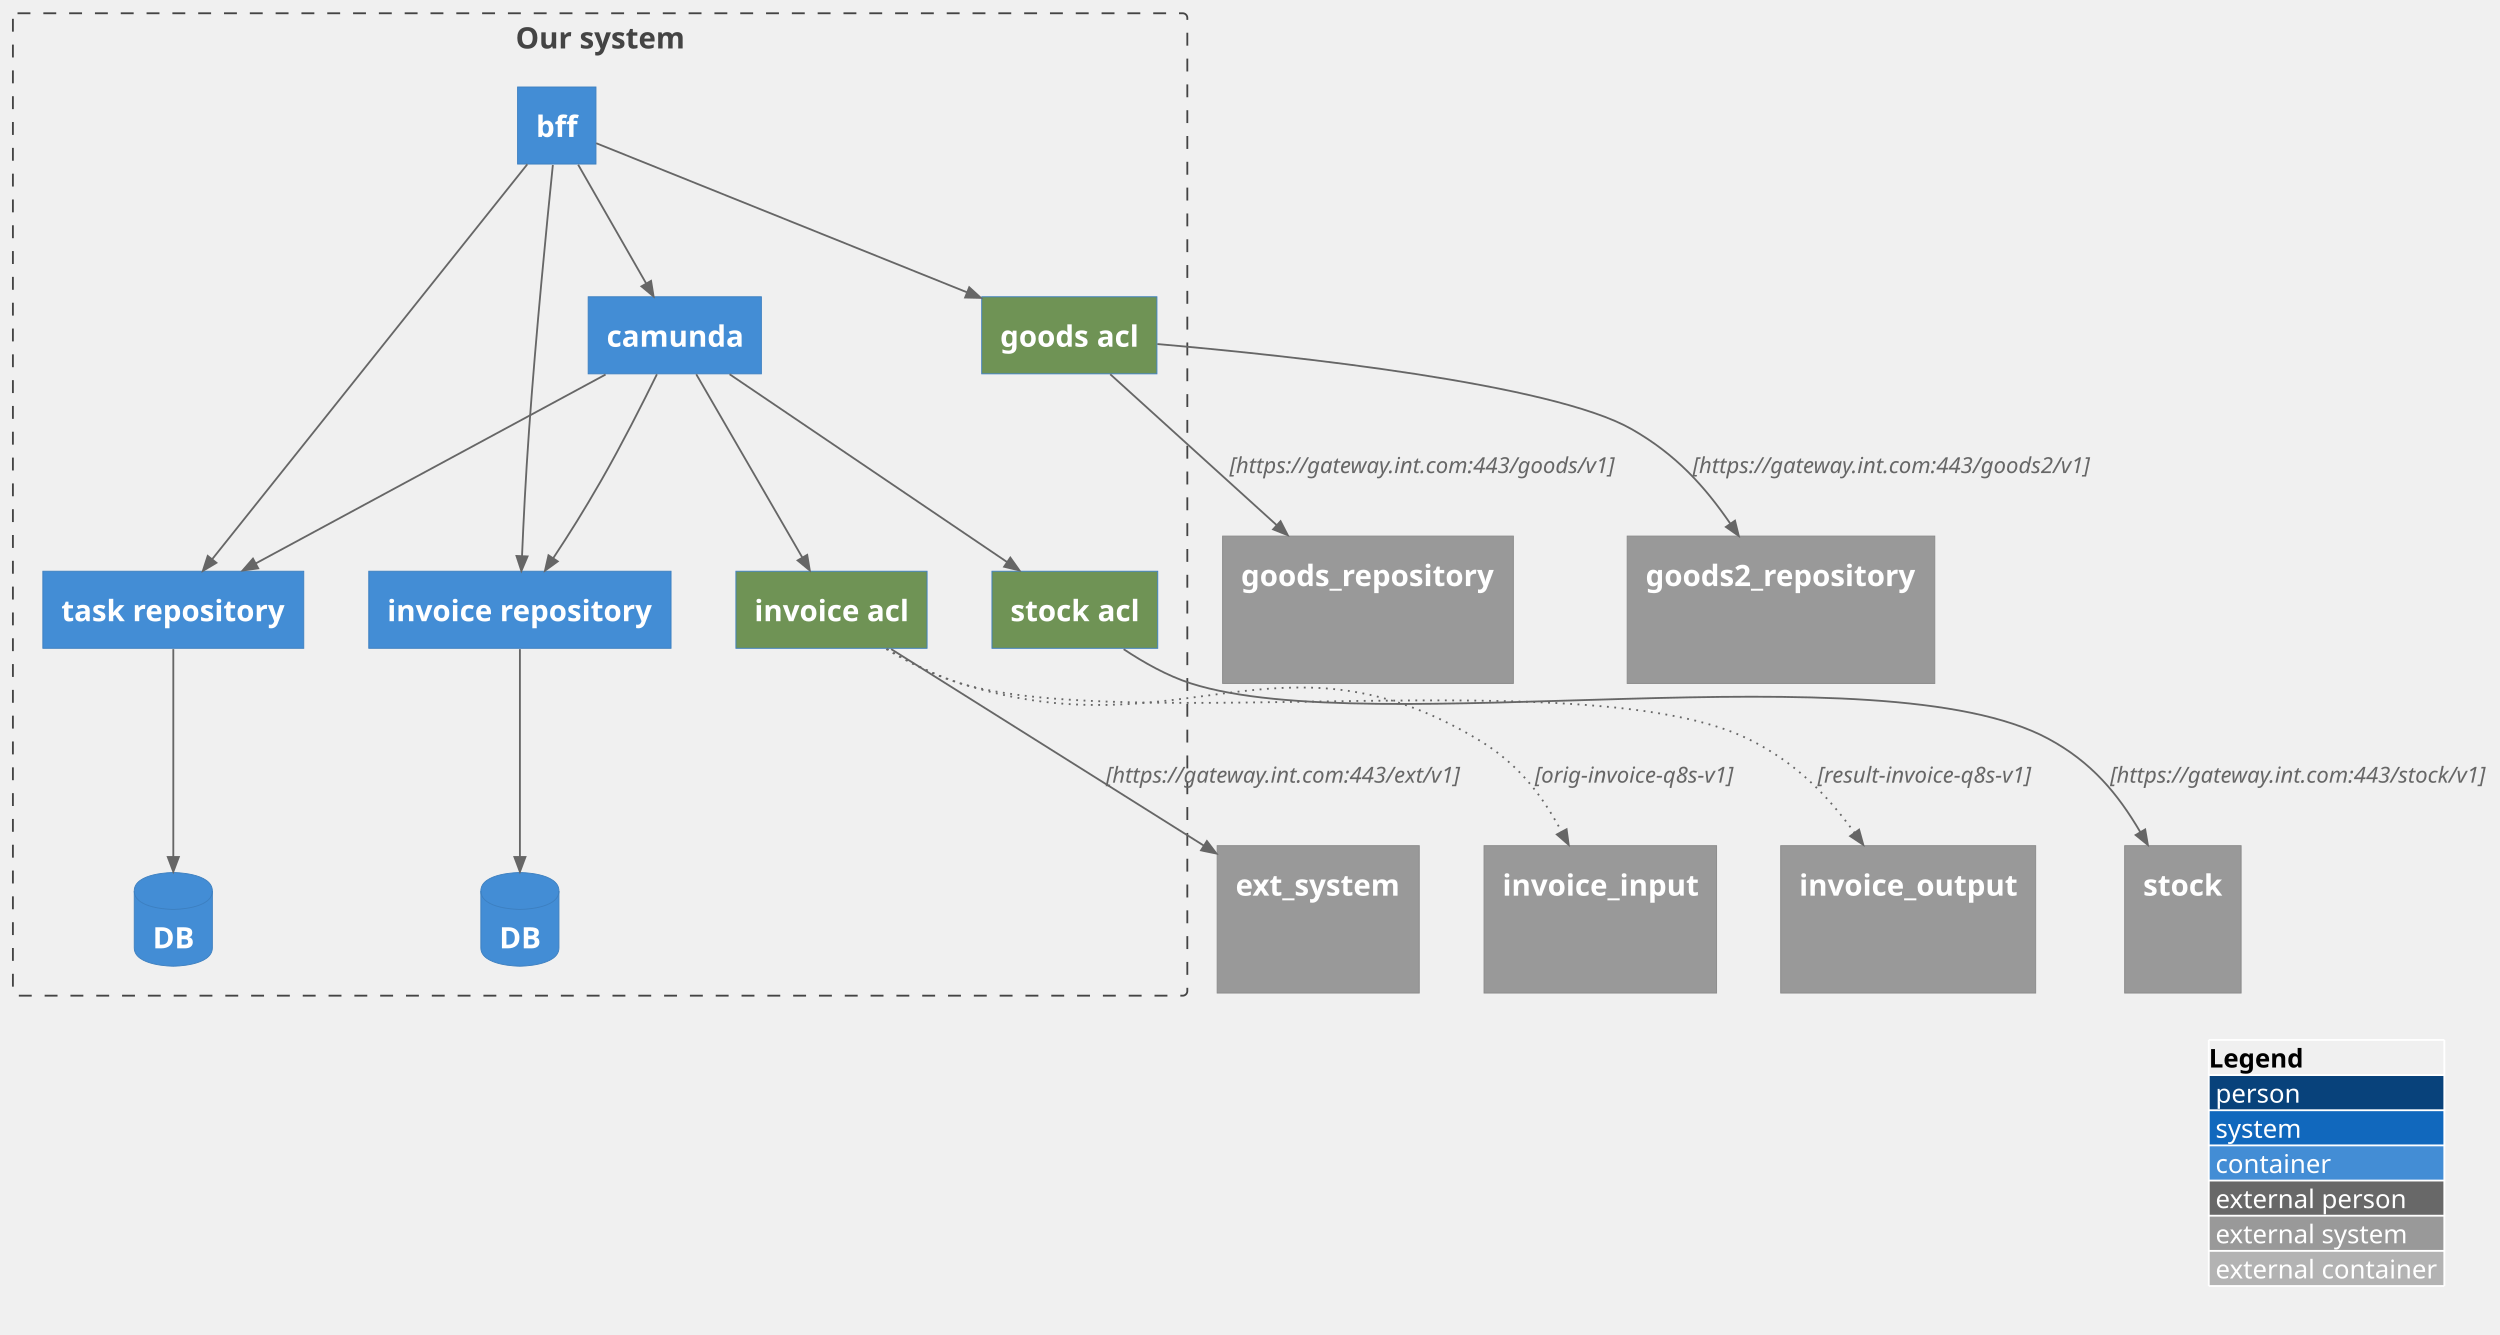
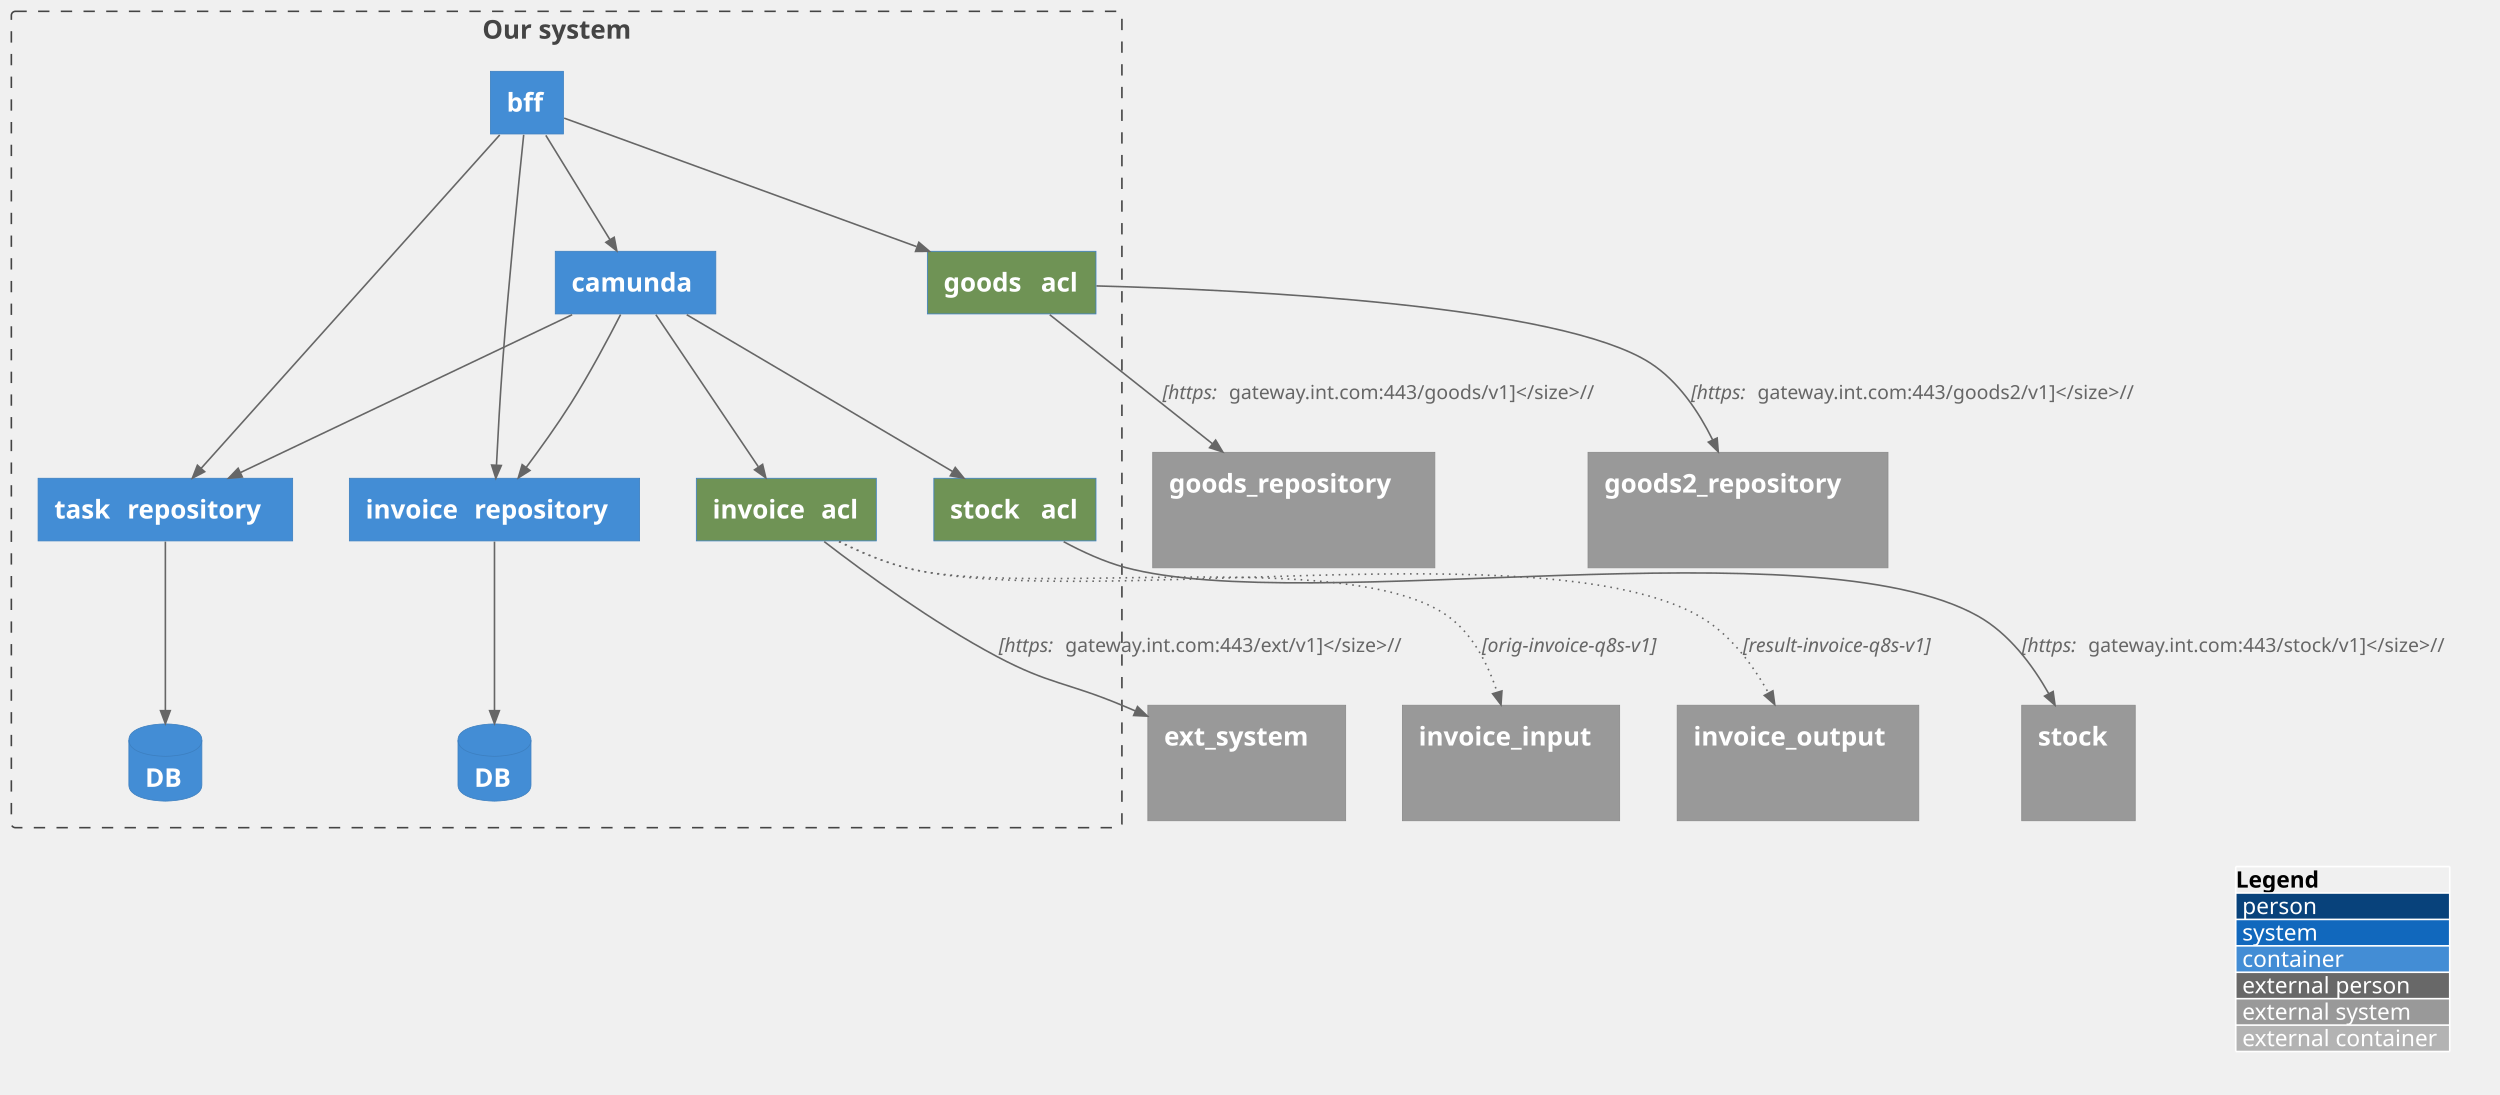
- <svg xmlns="http://www.w3.org/2000/svg" contentStyleType="text/css" data-diagram-type="DESCRIPTION" height="724px" preserveAspectRatio="none" style="width:1356px;height:724px;background:#FFFFFF;" version="1.1" viewBox="0 0 1356 724" width="1356px" zoomAndPan="magnify">
+ <svg xmlns="http://www.w3.org/2000/svg" contentStyleType="text/css" height="675px" preserveAspectRatio="none" style="width:1542px;height:675px;background:#FFFFFF;" version="1.1" viewBox="0 0 1542 675" width="1542px" zoomAndPan="magnify">
  <defs />
  <g>
-     <g class="cluster" data-entity="project" data-source-line="1660" data-uid="ent0002" id="cluster_project">
-       <rect fill="none" height="532.87" rx="2.5" ry="2.5" style="stroke:#444444;stroke-width:1;stroke-dasharray:7,7;" width="637" x="7" y="7.188" />
-       <text fill="#444444" font-family="sans-serif" font-size="16" font-weight="bold" lengthAdjust="spacing" textLength="91.664" x="279.668" y="26.292">Our system</text>
-     </g>
-     <g class="entity" data-entity="bff" data-source-line="76" data-uid="ent0003" id="entity_bff">
-       <rect fill="#438DD5" height="41.792" style="stroke:#3C7FC0;stroke-width:0.5;" width="42.496" x="280.75" y="47.188" />
-       <text fill="#FFFFFF" font-family="sans-serif" font-size="16" font-weight="bold" lengthAdjust="spacing" textLength="22.496" x="290.75" y="74.292">bff</text>
-     </g>
-     <g class="entity" data-entity="camunda" data-source-line="76" data-uid="ent0004" id="entity_camunda">
-       <rect fill="#438DD5" height="41.792" style="stroke:#3C7FC0;stroke-width:0.5;" width="93.936" x="319.03" y="160.978" />
-       <text fill="#FFFFFF" font-family="sans-serif" font-size="16" font-weight="bold" lengthAdjust="spacing" textLength="73.936" x="329.03" y="188.082">camunda</text>
-     </g>
-     <g class="entity" data-entity="goods_acl" data-source-line="76" data-uid="ent0005" id="entity_goods_acl">
-       <rect fill="#6F9355" height="41.792" style="stroke:#3C7FC0;stroke-width:0.5;" width="95.024" x="532.49" y="160.978" />
-       <text fill="#FFFFFF" font-family="sans-serif" font-size="16" font-weight="bold" lengthAdjust="spacing" textLength="48.256" x="542.49" y="188.082">goods</text>
-       <text fill="#FFFFFF" font-family="sans-serif" font-size="16" font-weight="bold" lengthAdjust="spacing" textLength="4.16" x="590.746" y="188.082"> </text>
-       <text fill="#FFFFFF" font-family="sans-serif" font-size="16" font-weight="bold" lengthAdjust="spacing" textLength="22.608" x="594.906" y="188.082">acl</text>
-     </g>
-     <g class="entity" data-entity="invoice_acl" data-source-line="76" data-uid="ent0006" id="entity_invoice_acl">
-       <rect fill="#6F9355" height="41.792" style="stroke:#3C7FC0;stroke-width:0.5;" width="103.68" x="399.16" y="309.838" />
-       <text fill="#FFFFFF" font-family="sans-serif" font-size="16" font-weight="bold" lengthAdjust="spacing" textLength="56.912" x="409.16" y="336.942">invoice</text>
-       <text fill="#FFFFFF" font-family="sans-serif" font-size="16" font-weight="bold" lengthAdjust="spacing" textLength="4.16" x="466.072" y="336.942"> </text>
-       <text fill="#FFFFFF" font-family="sans-serif" font-size="16" font-weight="bold" lengthAdjust="spacing" textLength="22.608" x="470.232" y="336.942">acl</text>
-     </g>
-     <g class="entity" data-entity="invoice_repository" data-source-line="76" data-uid="ent0007" id="entity_invoice_repository">
-       <rect fill="#438DD5" height="41.792" style="stroke:#3C7FC0;stroke-width:0.5;" width="163.936" x="200.03" y="309.838" />
-       <text fill="#FFFFFF" font-family="sans-serif" font-size="16" font-weight="bold" lengthAdjust="spacing" textLength="56.912" x="210.03" y="336.942">invoice</text>
-       <text fill="#FFFFFF" font-family="sans-serif" font-size="16" font-weight="bold" lengthAdjust="spacing" textLength="4.16" x="266.942" y="336.942"> </text>
-       <text fill="#FFFFFF" font-family="sans-serif" font-size="16" font-weight="bold" lengthAdjust="spacing" textLength="82.864" x="271.102" y="336.942">repository</text>
-     </g>
-     <g class="entity" data-entity="invoice_repository_db" data-source-line="80" data-uid="ent0008" id="entity_invoice_repository_db">
-       <path d="M260.82,483.268 C260.82,473.268 281.996,473.268 281.996,473.268 C281.996,473.268 303.172,473.268 303.172,483.268 L303.172,514.06 C303.172,524.06 281.996,524.06 281.996,524.06 C281.996,524.06 260.82,524.06 260.82,514.06 L260.82,483.268" fill="#438DD5" style="stroke:#3C7FC0;stroke-width:0.5;" />
-       <path d="M260.82,483.268 C260.82,493.268 281.996,493.268 281.996,493.268 C281.996,493.268 303.172,493.268 303.172,483.268" fill="none" style="stroke:#3C7FC0;stroke-width:0.5;" />
-       <text fill="#FFFFFF" font-family="sans-serif" font-size="16" font-weight="bold" lengthAdjust="spacing" textLength="22.352" x="270.82" y="514.372">DB</text>
-     </g>
-     <g class="entity" data-entity="stock_acl" data-source-line="76" data-uid="ent0010" id="entity_stock_acl">
-       <rect fill="#6F9355" height="41.792" style="stroke:#3C7FC0;stroke-width:0.5;" width="89.92" x="538.04" y="309.838" />
-       <text fill="#FFFFFF" font-family="sans-serif" font-size="16" font-weight="bold" lengthAdjust="spacing" textLength="43.152" x="548.04" y="336.942">stock</text>
-       <text fill="#FFFFFF" font-family="sans-serif" font-size="16" font-weight="bold" lengthAdjust="spacing" textLength="4.16" x="591.192" y="336.942"> </text>
-       <text fill="#FFFFFF" font-family="sans-serif" font-size="16" font-weight="bold" lengthAdjust="spacing" textLength="22.608" x="595.352" y="336.942">acl</text>
-     </g>
-     <g class="entity" data-entity="task_repository" data-source-line="76" data-uid="ent0011" id="entity_task_repository">
-       <rect fill="#438DD5" height="41.792" style="stroke:#3C7FC0;stroke-width:0.5;" width="141.504" x="23.25" y="309.838" />
-       <text fill="#FFFFFF" font-family="sans-serif" font-size="16" font-weight="bold" lengthAdjust="spacing" textLength="34.48" x="33.25" y="336.942">task</text>
-       <text fill="#FFFFFF" font-family="sans-serif" font-size="16" font-weight="bold" lengthAdjust="spacing" textLength="4.16" x="67.73" y="336.942"> </text>
-       <text fill="#FFFFFF" font-family="sans-serif" font-size="16" font-weight="bold" lengthAdjust="spacing" textLength="82.864" x="71.89" y="336.942">repository</text>
-     </g>
-     <g class="entity" data-entity="task_repository_db" data-source-line="80" data-uid="ent0012" id="entity_task_repository_db">
-       <path d="M72.82,483.268 C72.82,473.268 93.996,473.268 93.996,473.268 C93.996,473.268 115.172,473.268 115.172,483.268 L115.172,514.06 C115.172,524.06 93.996,524.06 93.996,524.06 C93.996,524.06 72.82,524.06 72.82,514.06 L72.82,483.268" fill="#438DD5" style="stroke:#3C7FC0;stroke-width:0.5;" />
-       <path d="M72.82,483.268 C72.82,493.268 93.996,493.268 93.996,493.268 C93.996,493.268 115.172,493.268 115.172,483.268" fill="none" style="stroke:#3C7FC0;stroke-width:0.5;" />
-       <text fill="#FFFFFF" font-family="sans-serif" font-size="16" font-weight="bold" lengthAdjust="spacing" textLength="22.352" x="82.82" y="514.372">DB</text>
-     </g>
-     <g class="entity" data-entity="goods_repository" data-source-line="413" data-uid="ent0022" id="entity_goods_repository">
-       <rect fill="#999999" height="79.928" style="stroke:#8A8A8A;stroke-width:0.5;" width="157.696" x="663.15" y="290.768" />
-       <text fill="#FFFFFF" font-family="sans-serif" font-size="16" font-weight="bold" lengthAdjust="spacing" textLength="137.696" x="673.15" y="317.872">goods_repository</text>
-       <text fill="#FFFFFF" font-family="sans-serif" font-size="14" lengthAdjust="spacing" textLength="3.64" x="740.178" y="337.526"> </text>
-       <text fill="#FFFFFF" font-family="sans-serif" font-size="14" lengthAdjust="spacing" textLength="3.64" x="740.178" y="356.594"> </text>
-     </g>
-     <g class="entity" data-entity="goods2_repository" data-source-line="413" data-uid="ent0024" id="entity_goods2_repository">
-       <rect fill="#999999" height="79.928" style="stroke:#8A8A8A;stroke-width:0.5;" width="166.848" x="882.58" y="290.768" />
-       <text fill="#FFFFFF" font-family="sans-serif" font-size="16" font-weight="bold" lengthAdjust="spacing" textLength="146.848" x="892.58" y="317.872">goods2_repository</text>
-       <text fill="#FFFFFF" font-family="sans-serif" font-size="14" lengthAdjust="spacing" textLength="3.64" x="964.184" y="337.526"> </text>
-       <text fill="#FFFFFF" font-family="sans-serif" font-size="14" lengthAdjust="spacing" textLength="3.64" x="964.184" y="356.594"> </text>
-     </g>
-     <g class="entity" data-entity="ext_system" data-source-line="413" data-uid="ent0026" id="entity_ext_system">
-       <rect fill="#999999" height="79.928" style="stroke:#8A8A8A;stroke-width:0.5;" width="109.616" x="660.19" y="458.698" />
-       <text fill="#FFFFFF" font-family="sans-serif" font-size="16" font-weight="bold" lengthAdjust="spacing" textLength="89.616" x="670.19" y="485.802">ext_system</text>
-       <text fill="#FFFFFF" font-family="sans-serif" font-size="14" lengthAdjust="spacing" textLength="3.64" x="713.178" y="505.456"> </text>
-       <text fill="#FFFFFF" font-family="sans-serif" font-size="14" lengthAdjust="spacing" textLength="3.64" x="713.178" y="524.524"> </text>
-     </g>
-     <g class="entity" data-entity="invoice_input" data-source-line="413" data-uid="ent0028" id="entity_invoice_input">
-       <rect fill="#999999" height="79.928" style="stroke:#8A8A8A;stroke-width:0.5;" width="126.128" x="804.94" y="458.698" />
-       <text fill="#FFFFFF" font-family="sans-serif" font-size="16" font-weight="bold" lengthAdjust="spacing" textLength="106.128" x="814.94" y="485.802">invoice_input</text>
-       <text fill="#FFFFFF" font-family="sans-serif" font-size="14" lengthAdjust="spacing" textLength="3.64" x="866.184" y="505.456"> </text>
-       <text fill="#FFFFFF" font-family="sans-serif" font-size="14" lengthAdjust="spacing" textLength="3.64" x="866.184" y="524.524"> </text>
-     </g>
-     <g class="entity" data-entity="invoice_output" data-source-line="413" data-uid="ent0030" id="entity_invoice_output">
-       <rect fill="#999999" height="79.928" style="stroke:#8A8A8A;stroke-width:0.5;" width="138.288" x="965.86" y="458.698" />
-       <text fill="#FFFFFF" font-family="sans-serif" font-size="16" font-weight="bold" lengthAdjust="spacing" textLength="118.288" x="975.86" y="485.802">invoice_output</text>
-       <text fill="#FFFFFF" font-family="sans-serif" font-size="14" lengthAdjust="spacing" textLength="3.64" x="1033.184" y="505.456"> </text>
-       <text fill="#FFFFFF" font-family="sans-serif" font-size="14" lengthAdjust="spacing" textLength="3.64" x="1033.184" y="524.524"> </text>
-     </g>
-     <g class="entity" data-entity="stock" data-source-line="413" data-uid="ent0032" id="entity_stock">
-       <rect fill="#999999" height="79.928" style="stroke:#8A8A8A;stroke-width:0.5;" width="63.152" x="1152.42" y="458.698" />
-       <text fill="#FFFFFF" font-family="sans-serif" font-size="16" font-weight="bold" lengthAdjust="spacing" textLength="43.152" x="1162.42" y="485.802">stock</text>
-       <text fill="#FFFFFF" font-family="sans-serif" font-size="14" lengthAdjust="spacing" textLength="3.64" x="1182.176" y="505.456"> </text>
-       <text fill="#FFFFFF" font-family="sans-serif" font-size="14" lengthAdjust="spacing" textLength="3.64" x="1182.176" y="524.524"> </text>
-     </g>
-     <g class="link" data-entity-1="invoice_repository" data-entity-2="invoice_repository_db" data-source-line="1773" data-uid="lnk9" id="link_invoice_repository_invoice_repository_db">
-       <path d="M282,352.078 C282,382.538 282,431.928 282,464.818" fill="none" id="invoice_repository-to-invoice_repository_db" style="stroke:#666666;stroke-width:1;" />
-       <polygon fill="#666666" points="282,472.818,285,464.818,279,464.818,282,472.818" style="stroke:#666666;stroke-width:1;" />
-       <text fill="#666666" font-family="sans-serif" font-size="0" lengthAdjust="spacing" textLength="0" x="283" y="409.698">.</text>
-     </g>
-     <g class="link" data-entity-1="task_repository" data-entity-2="task_repository_db" data-source-line="1773" data-uid="lnk13" id="link_task_repository_task_repository_db">
-       <path d="M94,352.078 C94,382.538 94,431.928 94,464.818" fill="none" id="task_repository-to-task_repository_db" style="stroke:#666666;stroke-width:1;" />
-       <polygon fill="#666666" points="94,472.818,97,464.818,91,464.818,94,472.818" style="stroke:#666666;stroke-width:1;" />
-       <text fill="#666666" font-family="sans-serif" font-size="0" lengthAdjust="spacing" textLength="0" x="95" y="409.698">.</text>
-     </g>
-     <g class="link" data-entity-1="bff" data-entity-2="invoice_repository" data-source-line="1773" data-uid="lnk14" id="link_bff_invoice_repository">
-       <path d="M299.87,89.478 C296.69,120.418 290.7,181.108 287,232.768 C285.1,259.338 283.982,282.055 283.142,301.675" fill="none" id="bff-to-invoice_repository" style="stroke:#666666;stroke-width:1;" />
-       <polygon fill="#666666" points="282.8,309.668,286.139,301.804,280.145,301.547,282.8,309.668" style="stroke:#666666;stroke-width:1;" />
-       <text fill="#666666" font-family="sans-serif" font-size="0" lengthAdjust="spacing" textLength="0" x="293.76" y="176.878">.</text>
-     </g>
-     <g class="link" data-entity-1="bff" data-entity-2="task_repository" data-source-line="1773" data-uid="lnk15" id="link_bff_task_repository">
-       <path d="M286.02,89.098 C247.31,137.618 153.79,254.805 115.02,303.395" fill="none" id="bff-to-task_repository" style="stroke:#666666;stroke-width:1;" />
-       <polygon fill="#666666" points="110.03,309.648,117.365,305.266,112.674,301.524,110.03,309.648" style="stroke:#666666;stroke-width:1;" />
-       <text fill="#666666" font-family="sans-serif" font-size="0" lengthAdjust="spacing" textLength="0" x="226.44" y="176.878">.</text>
-     </g>
-     <g class="link" data-entity-1="bff" data-entity-2="camunda" data-source-line="1773" data-uid="lnk16" id="link_bff_camunda">
-       <path d="M313.59,89.328 C325.19,109.588 338.955,133.625 350.525,153.835" fill="none" id="bff-to-camunda" style="stroke:#666666;stroke-width:1;" />
-       <polygon fill="#666666" points="354.5,160.778,353.129,152.345,347.922,155.326,354.5,160.778" style="stroke:#666666;stroke-width:1;" />
-       <text fill="#666666" font-family="sans-serif" font-size="0" lengthAdjust="spacing" textLength="0" x="336.92" y="119.978">.</text>
-     </g>
-     <g class="link" data-entity-1="bff" data-entity-2="goods_acl" data-source-line="1773" data-uid="lnk17" id="link_bff_goods_acl">
-       <path d="M323.35,77.668 C367.73,95.508 463.428,133.993 524.598,158.593" fill="none" id="bff-to-goods_acl" style="stroke:#666666;stroke-width:1;" />
-       <polygon fill="#666666" points="532.02,161.578,525.717,155.81,523.478,161.376,532.02,161.578" style="stroke:#666666;stroke-width:1;" />
-       <text fill="#666666" font-family="sans-serif" font-size="0" lengthAdjust="spacing" textLength="0" x="450.34" y="119.978">.</text>
-     </g>
-     <g class="link" data-entity-1="camunda" data-entity-2="invoice_repository" data-source-line="1773" data-uid="lnk18" id="link_camunda_invoice_repository">
-       <path d="M356.31,202.998 C348.51,218.888 337.05,241.518 326,260.768 C316.38,277.518 308.979,289.263 300.009,302.843" fill="none" id="camunda-to-invoice_repository" style="stroke:#666666;stroke-width:1;" />
-       <polygon fill="#666666" points="295.6,309.518,302.512,304.496,297.506,301.189,295.6,309.518" style="stroke:#666666;stroke-width:1;" />
-       <text fill="#666666" font-family="sans-serif" font-size="0" lengthAdjust="spacing" textLength="0" x="341.98" y="241.768">.</text>
-     </g>
-     <g class="link" data-entity-1="camunda" data-entity-2="task_repository" data-source-line="1773" data-uid="lnk19" id="link_camunda_task_repository">
-       <path d="M328.47,203.138 C276.58,231.148 190.54,277.618 138.63,305.638" fill="none" id="camunda-to-task_repository" style="stroke:#666666;stroke-width:1;" />
-       <polygon fill="#666666" points="131.59,309.438,140.055,308.278,137.205,302.998,131.59,309.438" style="stroke:#666666;stroke-width:1;" />
-       <text fill="#666666" font-family="sans-serif" font-size="0" lengthAdjust="spacing" textLength="0" x="271.26" y="241.768">.</text>
-     </g>
-     <g class="link" data-entity-1="camunda" data-entity-2="stock_acl" data-source-line="1773" data-uid="lnk20" id="link_camunda_stock_acl">
-       <path d="M395.72,202.988 C437.04,230.948 504.815,276.824 546.315,304.914" fill="none" id="camunda-to-stock_acl" style="stroke:#666666;stroke-width:1;" />
-       <polygon fill="#666666" points="552.94,309.398,547.997,302.429,544.633,307.398,552.94,309.398" style="stroke:#666666;stroke-width:1;" />
-       <text fill="#666666" font-family="sans-serif" font-size="0" lengthAdjust="spacing" textLength="0" x="482.01" y="241.768">.</text>
-     </g>
-     <g class="link" data-entity-1="camunda" data-entity-2="invoice_acl" data-source-line="1773" data-uid="lnk21" id="link_camunda_invoice_acl">
-       <path d="M377.64,202.988 C393.83,230.948 418.962,274.384 435.222,302.474" fill="none" id="camunda-to-invoice_acl" style="stroke:#666666;stroke-width:1;" />
-       <polygon fill="#666666" points="439.23,309.398,437.819,300.971,432.626,303.977,439.23,309.398" style="stroke:#666666;stroke-width:1;" />
-       <text fill="#666666" font-family="sans-serif" font-size="0" lengthAdjust="spacing" textLength="0" x="412.05" y="241.768">.</text>
-     </g>
-     <g class="link" data-entity-1="goods_acl" data-entity-2="goods_repository" data-source-line="1773" data-uid="lnk23" id="link_goods_acl_goods_repository">
-       <path d="M602.19,202.988 C626.88,225.378 661.484,256.733 692.554,284.913" fill="none" id="goods_acl-to-goods_repository" style="stroke:#666666;stroke-width:1;" />
-       <polygon fill="#666666" points="698.48,290.288,694.57,282.691,690.539,287.136,698.48,290.288" style="stroke:#666666;stroke-width:1;" />
-       <text fill="#666666" font-family="sans-serif" font-size="0" lengthAdjust="spacing" textLength="0" x="771.651" y="233.768">.</text>
-       <text fill="#666666" font-family="sans-serif" font-size="12" font-style="italic" lengthAdjust="spacing" textLength="209.581" x="666.86" y="256.596">[https://gateway.int.com:443/goods/v1]</text>
-     </g>
-     <g class="link" data-entity-1="goods_acl" data-entity-2="goods2_repository" data-source-line="1773" data-uid="lnk25" id="link_goods_acl_goods2_repository">
-       <path d="M627.72,186.608 C702.19,193.108 841.95,208.208 885,232.768 C909.01,246.468 924.468,263.575 938.588,284.115" fill="none" id="goods_acl-to-goods2_repository" style="stroke:#666666;stroke-width:1;" />
-       <polygon fill="#666666" points="943.12,290.708,941.06,282.416,936.116,285.815,943.12,290.708" style="stroke:#666666;stroke-width:1;" />
-       <text fill="#666666" font-family="sans-serif" font-size="0" lengthAdjust="spacing" textLength="0" x="1026.137" y="233.768">.</text>
-       <text fill="#666666" font-family="sans-serif" font-size="12" font-style="italic" lengthAdjust="spacing" textLength="216.194" x="918.04" y="256.596">[https://gateway.int.com:443/goods2/v1]</text>
-     </g>
-     <g class="link" data-entity-1="invoice_acl" data-entity-2="ext_system" data-source-line="1773" data-uid="lnk27" id="link_invoice_acl_ext_system">
-       <path d="M483.37,352.078 C527.29,379.688 599.627,425.151 653.027,458.711" fill="none" id="invoice_acl-to-ext_system" style="stroke:#666666;stroke-width:1;" />
-       <polygon fill="#666666" points="659.8,462.968,654.623,456.171,651.43,461.251,659.8,462.968" style="stroke:#666666;stroke-width:1;" />
-       <text fill="#666666" font-family="sans-serif" font-size="0" lengthAdjust="spacing" textLength="0" x="696.189" y="401.698">.</text>
-       <text fill="#666666" font-family="sans-serif" font-size="12" font-style="italic" lengthAdjust="spacing" textLength="192.757" x="599.81" y="424.526">[https://gateway.int.com:443/ext/v1]</text>
-     </g>
-     <g class="link" data-entity-1="invoice_acl" data-entity-2="invoice_input" data-source-line="1773" data-uid="lnk29" id="link_invoice_acl_invoice_input">
-       <path d="M481.15,352.008 C493.07,359.068 507.21,366.318 521,370.698 C640.29,408.558 693.42,336.728 801,400.698 C823.16,413.878 835.95,430.523 847.07,451.193" fill="none" id="invoice_acl-to-invoice_input" style="stroke:#666666;stroke-width:1;stroke-dasharray:1,3;" />
-       <polygon fill="#666666" points="850.86,458.238,849.712,449.772,844.428,452.614,850.86,458.238" style="stroke:#666666;stroke-width:1;" />
-       <text fill="#666666" font-family="sans-serif" font-size="0" lengthAdjust="spacing" textLength="0" x="886.304" y="401.698">.</text>
-       <text fill="#666666" font-family="sans-serif" font-size="12" font-style="italic" lengthAdjust="spacing" textLength="107.689" x="832.46" y="424.526">[orig-invoice-q8s-v1]</text>
-     </g>
-     <g class="link" data-entity-1="invoice_acl" data-entity-2="invoice_output" data-source-line="1773" data-uid="lnk31" id="link_invoice_acl_invoice_output">
-       <path d="M480.72,352.068 C492.71,359.228 507,366.538 521,370.698 C612.18,397.808 862.55,358.908 948,400.698 C973.8,413.318 990.716,430.807 1005.946,451.757" fill="none" id="invoice_acl-to-invoice_output" style="stroke:#666666;stroke-width:1;stroke-dasharray:1,3;" />
-       <polygon fill="#666666" points="1010.65,458.228,1008.372,449.993,1003.519,453.521,1010.65,458.228" style="stroke:#666666;stroke-width:1;" />
-       <text fill="#666666" font-family="sans-serif" font-size="0" lengthAdjust="spacing" textLength="0" x="1043.844" y="401.698">.</text>
-       <text fill="#666666" font-family="sans-serif" font-size="12" font-style="italic" lengthAdjust="spacing" textLength="116.089" x="985.8" y="424.526">[result-invoice-q8s-v1]</text>
-     </g>
-     <g class="link" data-entity-1="stock_acl" data-entity-2="stock" data-source-line="1773" data-uid="lnk33" id="link_stock_acl_stock">
-       <path d="M609.47,352.118 C620.23,359.298 633.14,366.588 646,370.698 C744.64,402.208 1019.88,351.518 1111,400.698 C1134.55,413.408 1148.644,430.472 1160.954,451.402" fill="none" id="stock_acl-to-stock" style="stroke:#666666;stroke-width:1;" />
-       <polygon fill="#666666" points="1165.01,458.298,1163.54,449.881,1158.368,452.923,1165.01,458.298" style="stroke:#666666;stroke-width:1;" />
-       <text fill="#666666" font-family="sans-serif" font-size="0" lengthAdjust="spacing" textLength="0" x="1246.655" y="401.698">.</text>
-       <text fill="#666666" font-family="sans-serif" font-size="12" font-style="italic" lengthAdjust="spacing" textLength="204.289" x="1144.51" y="424.526">[https://gateway.int.com:443/stock/v1]</text>
-     </g>
-     <g class="legend" data-source-line="61">
-       <text fill="#000000" font-family="sans-serif" font-size="14" font-weight="bold" lengthAdjust="spacing" textLength="51.338" x="1198.036" y="579.024">Legend</text>
-       <text fill="#FFFFFF" font-family="sans-serif" font-size="14" lengthAdjust="spacing" textLength="3.64" x="1249.374" y="579.024"> </text>
-       <rect fill="#08427B" height="19.068" style="stroke:none;stroke-width:1;" width="127.763" x="1198.036" y="583.126" />
-       <text fill="#FFFFFF" font-family="sans-serif" font-size="14" lengthAdjust="spacing" textLength="46.116" x="1201.676" y="598.092">person</text>
-       <rect fill="#1168BD" height="19.068" style="stroke:none;stroke-width:1;" width="127.763" x="1198.036" y="602.194" />
-       <text fill="#FFFFFF" font-family="sans-serif" font-size="14" lengthAdjust="spacing" textLength="46.592" x="1201.676" y="617.16">system</text>
-       <rect fill="#438DD5" height="19.068" style="stroke:none;stroke-width:1;" width="127.763" x="1198.036" y="621.262" />
-       <text fill="#FFFFFF" font-family="sans-serif" font-size="14" lengthAdjust="spacing" textLength="62.692" x="1201.676" y="636.228">container</text>
-       <rect fill="#686868" height="19.068" style="stroke:none;stroke-width:1;" width="127.763" x="1198.036" y="640.33" />
-       <text fill="#FFFFFF" font-family="sans-serif" font-size="14" lengthAdjust="spacing" textLength="103.908" x="1201.676" y="655.296">external person</text>
-       <rect fill="#999999" height="19.068" style="stroke:none;stroke-width:1;" width="127.763" x="1198.036" y="659.398" />
-       <text fill="#FFFFFF" font-family="sans-serif" font-size="14" lengthAdjust="spacing" textLength="104.384" x="1201.676" y="674.364">external system</text>
-       <rect fill="#B3B3B3" height="19.068" style="stroke:none;stroke-width:1;" width="127.763" x="1198.036" y="678.466" />
-       <text fill="#FFFFFF" font-family="sans-serif" font-size="14" lengthAdjust="spacing" textLength="120.484" x="1201.676" y="693.431">external container</text>
-       <line style="stroke:#FFFFFF;stroke-width:1;" x1="1198.036" x2="1325.799" y1="564.058" y2="564.058" />
-       <line style="stroke:#FFFFFF;stroke-width:1;" x1="1198.036" x2="1325.799" y1="583.126" y2="583.126" />
-       <line style="stroke:#FFFFFF;stroke-width:1;" x1="1198.036" x2="1325.799" y1="602.194" y2="602.194" />
-       <line style="stroke:#FFFFFF;stroke-width:1;" x1="1198.036" x2="1325.799" y1="621.262" y2="621.262" />
-       <line style="stroke:#FFFFFF;stroke-width:1;" x1="1198.036" x2="1325.799" y1="640.33" y2="640.33" />
-       <line style="stroke:#FFFFFF;stroke-width:1;" x1="1198.036" x2="1325.799" y1="659.398" y2="659.398" />
-       <line style="stroke:#FFFFFF;stroke-width:1;" x1="1198.036" x2="1325.799" y1="678.466" y2="678.466" />
-       <line style="stroke:#FFFFFF;stroke-width:1;" x1="1198.036" x2="1325.799" y1="697.533" y2="697.533" />
-       <line style="stroke:#FFFFFF;stroke-width:1;" x1="1198.036" x2="1198.036" y1="564.058" y2="697.533" />
-       <line style="stroke:#FFFFFF;stroke-width:1;" x1="1325.799" x2="1325.799" y1="564.058" y2="697.533" />
-     </g>
+     <g id="cluster_project">
+       <rect fill="none" height="503.5" rx="2.5" ry="2.5" style="stroke:#444444;stroke-width:1.0;stroke-dasharray:7.0,7.0;" width="685" x="7" y="7" />
+       <text fill="#444444" font-family="sans-serif" font-size="16" font-weight="bold" lengthAdjust="spacing" textLength="104" x="297.5" y="23.852">Our system</text>
+     </g>
+     <g id="elem_bff">
+       <rect fill="#438DD5" height="38.625" style="stroke:#3C7FC0;stroke-width:0.5;" width="45" x="302.5" y="44" />
+       <text fill="#FFFFFF" font-family="sans-serif" font-size="16" font-weight="bold" lengthAdjust="spacing" textLength="25" x="312.5" y="68.852">bff</text>
+     </g>
+     <g id="elem_camunda">
+       <rect fill="#438DD5" height="38.625" style="stroke:#3C7FC0;stroke-width:0.5;" width="99" x="342.5" y="155" />
+       <text fill="#FFFFFF" font-family="sans-serif" font-size="16" font-weight="bold" lengthAdjust="spacing" textLength="79" x="352.5" y="179.852">camunda</text>
+     </g>
+     <g id="elem_goods_acl">
+       <rect fill="#6F9355" height="38.625" style="stroke:#3C7FC0;stroke-width:0.5;" width="104" x="572" y="155" />
+       <text fill="#FFFFFF" font-family="sans-serif" font-size="16" font-weight="bold" lengthAdjust="spacing" textLength="54" x="582" y="179.852">goods</text>
+       <text fill="#FFFFFF" font-family="sans-serif" font-size="16" font-weight="bold" lengthAdjust="spacing" textLength="6" x="636" y="179.852"> </text>
+       <text fill="#FFFFFF" font-family="sans-serif" font-size="16" font-weight="bold" lengthAdjust="spacing" textLength="24" x="642" y="179.852">acl</text>
+     </g>
+     <g id="elem_invoice_acl">
+       <rect fill="#6F9355" height="38.625" style="stroke:#3C7FC0;stroke-width:0.5;" width="111" x="429.5" y="295" />
+       <text fill="#FFFFFF" font-family="sans-serif" font-size="16" font-weight="bold" lengthAdjust="spacing" textLength="61" x="439.5" y="319.852">invoice</text>
+       <text fill="#FFFFFF" font-family="sans-serif" font-size="16" font-weight="bold" lengthAdjust="spacing" textLength="6" x="500.5" y="319.852"> </text>
+       <text fill="#FFFFFF" font-family="sans-serif" font-size="16" font-weight="bold" lengthAdjust="spacing" textLength="24" x="506.5" y="319.852">acl</text>
+     </g>
+     <g id="elem_invoice_repository">
+       <rect fill="#438DD5" height="38.625" style="stroke:#3C7FC0;stroke-width:0.5;" width="179" x="215.5" y="295" />
+       <text fill="#FFFFFF" font-family="sans-serif" font-size="16" font-weight="bold" lengthAdjust="spacing" textLength="61" x="225.5" y="319.852">invoice</text>
+       <text fill="#FFFFFF" font-family="sans-serif" font-size="16" font-weight="bold" lengthAdjust="spacing" textLength="6" x="286.5" y="319.852"> </text>
+       <text fill="#FFFFFF" font-family="sans-serif" font-size="16" font-weight="bold" lengthAdjust="spacing" textLength="92" x="292.5" y="319.852">repository</text>
+     </g>
+     <g id="elem_invoice_repository_db">
+       <path d="M282.5,456.5 C282.5,446.5 305,446.5 305,446.5 C305,446.5 327.5,446.5 327.5,456.5 L327.5,484.125 C327.5,494.125 305,494.125 305,494.125 C305,494.125 282.5,494.125 282.5,484.125 L282.5,456.5 " fill="#438DD5" style="stroke:#3C7FC0;stroke-width:0.5;" />
+       <path d="M282.5,456.5 C282.5,466.5 305,466.5 305,466.5 C305,466.5 327.5,466.5 327.5,456.5 " fill="none" style="stroke:#3C7FC0;stroke-width:0.5;" />
+       <text fill="#FFFFFF" font-family="sans-serif" font-size="16" font-weight="bold" lengthAdjust="spacing" textLength="25" x="292.5" y="485.352">DB</text>
+     </g>
+     <g id="elem_stock_acl">
+       <rect fill="#6F9355" height="38.625" style="stroke:#3C7FC0;stroke-width:0.5;" width="100" x="576" y="295" />
+       <text fill="#FFFFFF" font-family="sans-serif" font-size="16" font-weight="bold" lengthAdjust="spacing" textLength="50" x="586" y="319.852">stock</text>
+       <text fill="#FFFFFF" font-family="sans-serif" font-size="16" font-weight="bold" lengthAdjust="spacing" textLength="6" x="636" y="319.852"> </text>
+       <text fill="#FFFFFF" font-family="sans-serif" font-size="16" font-weight="bold" lengthAdjust="spacing" textLength="24" x="642" y="319.852">acl</text>
+     </g>
+     <g id="elem_task_repository">
+       <rect fill="#438DD5" height="38.625" style="stroke:#3C7FC0;stroke-width:0.5;" width="157" x="23.5" y="295" />
+       <text fill="#FFFFFF" font-family="sans-serif" font-size="16" font-weight="bold" lengthAdjust="spacing" textLength="39" x="33.5" y="319.852">task</text>
+       <text fill="#FFFFFF" font-family="sans-serif" font-size="16" font-weight="bold" lengthAdjust="spacing" textLength="6" x="72.5" y="319.852"> </text>
+       <text fill="#FFFFFF" font-family="sans-serif" font-size="16" font-weight="bold" lengthAdjust="spacing" textLength="92" x="78.5" y="319.852">repository</text>
+     </g>
+     <g id="elem_task_repository_db">
+       <path d="M79.5,456.5 C79.5,446.5 102,446.5 102,446.5 C102,446.5 124.5,446.5 124.5,456.5 L124.5,484.125 C124.5,494.125 102,494.125 102,494.125 C102,494.125 79.5,494.125 79.5,484.125 L79.5,456.5 " fill="#438DD5" style="stroke:#3C7FC0;stroke-width:0.5;" />
+       <path d="M79.5,456.5 C79.5,466.5 102,466.5 102,466.5 C102,466.5 124.5,466.5 124.5,456.5 " fill="none" style="stroke:#3C7FC0;stroke-width:0.5;" />
+       <text fill="#FFFFFF" font-family="sans-serif" font-size="16" font-weight="bold" lengthAdjust="spacing" textLength="25" x="89.5" y="485.352">DB</text>
+     </g>
+     <g id="elem_goods_repository">
+       <rect fill="#999999" height="71.219" style="stroke:#8A8A8A;stroke-width:0.5;" width="174" x="711" y="279" />
+       <text fill="#FFFFFF" font-family="sans-serif" font-size="16" font-weight="bold" lengthAdjust="spacing" textLength="154" x="721" y="303.852">goods_repository</text>
+       <text fill="#FFFFFF" font-family="sans-serif" font-size="14" lengthAdjust="spacing" textLength="4" x="796" y="320.62"> </text>
+       <text fill="#FFFFFF" font-family="sans-serif" font-size="14" lengthAdjust="spacing" textLength="4" x="796" y="336.917"> </text>
+     </g>
+     <g id="elem_goods2_repository">
+       <rect fill="#999999" height="71.219" style="stroke:#8A8A8A;stroke-width:0.5;" width="185" x="979.5" y="279" />
+       <text fill="#FFFFFF" font-family="sans-serif" font-size="16" font-weight="bold" lengthAdjust="spacing" textLength="165" x="989.5" y="303.852">goods2_repository</text>
+       <text fill="#FFFFFF" font-family="sans-serif" font-size="14" lengthAdjust="spacing" textLength="4" x="1070" y="320.62"> </text>
+       <text fill="#FFFFFF" font-family="sans-serif" font-size="14" lengthAdjust="spacing" textLength="4" x="1070" y="336.917"> </text>
+     </g>
+     <g id="elem_ext_system">
+       <rect fill="#999999" height="71.219" style="stroke:#8A8A8A;stroke-width:0.5;" width="122" x="708" y="435" />
+       <text fill="#FFFFFF" font-family="sans-serif" font-size="16" font-weight="bold" lengthAdjust="spacing" textLength="102" x="718" y="459.852">ext_system</text>
+       <text fill="#FFFFFF" font-family="sans-serif" font-size="14" lengthAdjust="spacing" textLength="4" x="767" y="476.62"> </text>
+       <text fill="#FFFFFF" font-family="sans-serif" font-size="14" lengthAdjust="spacing" textLength="4" x="767" y="492.917"> </text>
+     </g>
+     <g id="elem_invoice_input">
+       <rect fill="#999999" height="71.219" style="stroke:#8A8A8A;stroke-width:0.5;" width="134" x="865" y="435" />
+       <text fill="#FFFFFF" font-family="sans-serif" font-size="16" font-weight="bold" lengthAdjust="spacing" textLength="114" x="875" y="459.852">invoice_input</text>
+       <text fill="#FFFFFF" font-family="sans-serif" font-size="14" lengthAdjust="spacing" textLength="4" x="930" y="476.62"> </text>
+       <text fill="#FFFFFF" font-family="sans-serif" font-size="14" lengthAdjust="spacing" textLength="4" x="930" y="492.917"> </text>
+     </g>
+     <g id="elem_invoice_output">
+       <rect fill="#999999" height="71.219" style="stroke:#8A8A8A;stroke-width:0.5;" width="149" x="1034.5" y="435" />
+       <text fill="#FFFFFF" font-family="sans-serif" font-size="16" font-weight="bold" lengthAdjust="spacing" textLength="129" x="1044.5" y="459.852">invoice_output</text>
+       <text fill="#FFFFFF" font-family="sans-serif" font-size="14" lengthAdjust="spacing" textLength="4" x="1107" y="476.62"> </text>
+       <text fill="#FFFFFF" font-family="sans-serif" font-size="14" lengthAdjust="spacing" textLength="4" x="1107" y="492.917"> </text>
+     </g>
+     <g id="elem_stock">
+       <rect fill="#999999" height="71.219" style="stroke:#8A8A8A;stroke-width:0.5;" width="70" x="1247" y="435" />
+       <text fill="#FFFFFF" font-family="sans-serif" font-size="16" font-weight="bold" lengthAdjust="spacing" textLength="50" x="1257" y="459.852">stock</text>
+       <text fill="#FFFFFF" font-family="sans-serif" font-size="14" lengthAdjust="spacing" textLength="4" x="1280" y="476.62"> </text>
+       <text fill="#FFFFFF" font-family="sans-serif" font-size="14" lengthAdjust="spacing" textLength="4" x="1280" y="492.917"> </text>
+     </g>
+     <g id="link_invoice_repository_invoice_repository_db">
+       <path d="M305,334.08 C305,359.82 305,406.68 305,437.96 " fill="none" id="invoice_repository-to-invoice_repository_db" style="stroke:#666666;stroke-width:1.0;" />
+       <polygon fill="#666666" points="305,446.34,308,438.34,302,438.34,305,446.34" style="stroke:#666666;stroke-width:1.0;" />
+       <text fill="#666666" font-family="sans-serif" font-size="0" lengthAdjust="spacing" textLength="0" x="306" y="387.5">.</text>
+     </g>
+     <g id="link_task_repository_task_repository_db">
+       <path d="M102,334.08 C102,359.82 102,406.68 102,437.96 " fill="none" id="task_repository-to-task_repository_db" style="stroke:#666666;stroke-width:1.0;" />
+       <polygon fill="#666666" points="102,446.34,105,438.34,99,438.34,102,446.34" style="stroke:#666666;stroke-width:1.0;" />
+       <text fill="#666666" font-family="sans-serif" font-size="0" lengthAdjust="spacing" textLength="0" x="103" y="387.5">.</text>
+     </g>
+     <g id="link_bff_invoice_repository">
+       <path d="M323.02,83.14 C319.9,112.9 313.82,172.97 310,224 C308.42,245.07 307.11,268.97 306.23,286.77 " fill="none" id="bff-to-invoice_repository" style="stroke:#666666;stroke-width:1.0;" />
+       <polygon fill="#666666" points="305.83,294.97,309.212,287.124,303.219,286.835,305.83,294.97" style="stroke:#666666;stroke-width:1.0;" />
+       <text fill="#666666" font-family="sans-serif" font-size="0" lengthAdjust="spacing" textLength="0" x="317" y="169.5">.</text>
+     </g>
+     <g id="link_bff_task_repository">
+       <path d="M308.24,83.22 C268.51,127.58 168.62,239.11 124.06,288.87 " fill="none" id="bff-to-task_repository" style="stroke:#666666;stroke-width:1.0;" />
+       <polygon fill="#666666" points="118.65,294.91,126.225,290.957,121.758,286.951,118.65,294.91" style="stroke:#666666;stroke-width:1.0;" />
+       <text fill="#666666" font-family="sans-serif" font-size="0" lengthAdjust="spacing" textLength="0" x="244" y="169.5">.</text>
+     </g>
+     <g id="link_bff_camunda">
+       <path d="M336.67,83.49 C347.62,101.3 364.09,128.09 376.21,147.81 " fill="none" id="bff-to-camunda" style="stroke:#666666;stroke-width:1.0;" />
+       <polygon fill="#666666" points="380.46,154.73,378.829,146.343,373.716,149.483,380.46,154.73" style="stroke:#666666;stroke-width:1.0;" />
+       <text fill="#666666" font-family="sans-serif" font-size="0" lengthAdjust="spacing" textLength="0" x="362" y="114">.</text>
+     </g>
+     <g id="link_bff_goods_acl">
+       <path d="M347.97,72.87 C394.02,89.66 498.94,127.91 565.34,152.12 " fill="none" id="bff-to-goods_acl" style="stroke:#666666;stroke-width:1.0;" />
+       <polygon fill="#666666" points="573.24,155,566.75,149.443,564.696,155.08,573.24,155" style="stroke:#666666;stroke-width:1.0;" />
+       <text fill="#666666" font-family="sans-serif" font-size="0" lengthAdjust="spacing" textLength="0" x="485" y="114">.</text>
+     </g>
+     <g id="link_camunda_invoice_repository">
+       <path d="M382.79,194.01 C375.07,209.1 363.49,230.83 352,249 C343.58,262.31 333.37,276.52 324.62,288.2 " fill="none" id="camunda-to-invoice_repository" style="stroke:#666666;stroke-width:1.0;" />
+       <polygon fill="#666666" points="319.66,294.77,326.872,290.188,322.08,286.576,319.66,294.77" style="stroke:#666666;stroke-width:1.0;" />
+       <text fill="#666666" font-family="sans-serif" font-size="0" lengthAdjust="spacing" textLength="0" x="368" y="231.5">.</text>
+     </g>
+     <g id="link_camunda_task_repository">
+       <path d="M352.89,194.11 C299.77,219.39 204.97,264.5 148.34,291.45 " fill="none" id="camunda-to-task_repository" style="stroke:#666666;stroke-width:1.0;" />
+       <polygon fill="#666666" points="140.95,294.96,149.462,294.222,146.878,288.807,140.95,294.96" style="stroke:#666666;stroke-width:1.0;" />
+       <text fill="#666666" font-family="sans-serif" font-size="0" lengthAdjust="spacing" textLength="0" x="291" y="231.5">.</text>
+     </g>
+     <g id="link_camunda_stock_acl">
+       <path d="M423.56,194.11 C466.07,219.18 541.67,263.77 587.48,290.78 " fill="none" id="camunda-to-stock_acl" style="stroke:#666666;stroke-width:1.0;" />
+       <polygon fill="#666666" points="594.57,294.96,589.2,288.314,586.154,293.483,594.57,294.96" style="stroke:#666666;stroke-width:1.0;" />
+       <text fill="#666666" font-family="sans-serif" font-size="0" lengthAdjust="spacing" textLength="0" x="518" y="231.5">.</text>
+     </g>
+     <g id="link_camunda_invoice_acl">
+       <path d="M404.54,194.11 C420.84,218.29 449.36,260.62 467.7,287.83 " fill="none" id="camunda-to-invoice_acl" style="stroke:#666666;stroke-width:1.0;" />
+       <polygon fill="#666666" points="472.36,294.74,470.373,286.43,465.399,289.786,472.36,294.74" style="stroke:#666666;stroke-width:1.0;" />
+       <text fill="#666666" font-family="sans-serif" font-size="0" lengthAdjust="spacing" textLength="0" x="443" y="231.5">.</text>
+     </g>
+     <g id="link_goods_acl_goods_repository">
+       <path d="M647.47,194.11 C673.03,214.39 714.7,247.43 747.72,273.62 " fill="none" id="goods_acl-to-goods_repository" style="stroke:#666666;stroke-width:1.0;" />
+       <polygon fill="#666666" points="754.2,278.76,749.794,271.439,746.067,276.141,754.2,278.76" style="stroke:#666666;stroke-width:1.0;" />
+       <text fill="#666666" font-family="sans-serif" font-size="0" lengthAdjust="spacing" textLength="0" x="863" y="225">.</text>
+       <text fill="#666666" font-family="sans-serif" font-size="12" font-style="italic" lengthAdjust="spacing" textLength="41" x="717" y="246.139">[https:</text>
+       <text fill="#666666" font-family="sans-serif" font-size="12" lengthAdjust="spacing" textLength="251" x="758" y="246.139">gateway.int.com:443/goods/v1]&lt;/size&gt;//</text>
+     </g>
+     <g id="link_goods_acl_goods2_repository">
+       <path d="M676.25,176.36 C770.13,178.8 962.7,188.15 1018,224 C1035.19,235.14 1047.72,253.86 1056.35,271.3 " fill="none" id="goods_acl-to-goods2_repository" style="stroke:#666666;stroke-width:1.0;" />
+       <polygon fill="#666666" points="1059.82,278.68,1059.136,270.163,1053.705,272.713,1059.82,278.68" style="stroke:#666666;stroke-width:1.0;" />
+       <text fill="#666666" font-family="sans-serif" font-size="0" lengthAdjust="spacing" textLength="0" x="1193" y="225">.</text>
+       <text fill="#666666" font-family="sans-serif" font-size="12" font-style="italic" lengthAdjust="spacing" textLength="41" x="1043" y="246.139">[https:</text>
+       <text fill="#666666" font-family="sans-serif" font-size="12" lengthAdjust="spacing" textLength="259" x="1084" y="246.139">gateway.int.com:443/goods2/v1]&lt;/size&gt;//</text>
+     </g>
+     <g id="link_invoice_acl_ext_system">
+       <path d="M508.38,334.07 C533.62,353.52 575.53,384.09 615,405 C647.45,422.2 658.12,420.82 692,435 C694.73,436.14 697.5,437.32 700.3,438.52 " fill="none" id="invoice_acl-to-ext_system" style="stroke:#666666;stroke-width:1.0;" />
+       <polygon fill="#666666" points="707.76,441.73,701.605,435.804,699.226,441.312,707.76,441.73" style="stroke:#666666;stroke-width:1.0;" />
+       <text fill="#666666" font-family="sans-serif" font-size="0" lengthAdjust="spacing" textLength="0" x="752" y="381">.</text>
+       <text fill="#666666" font-family="sans-serif" font-size="12" font-style="italic" lengthAdjust="spacing" textLength="41" x="616" y="402.139">[https:</text>
+       <text fill="#666666" font-family="sans-serif" font-size="12" lengthAdjust="spacing" textLength="231" x="657" y="402.139">gateway.int.com:443/ext/v1]&lt;/size&gt;//</text>
+     </g>
+     <g id="link_invoice_acl_invoice_input">
+       <path d="M517.85,334.04 C530.09,340.13 544.34,346.29 558,350 C630.13,369.6 832.37,336.29 893,380 C908.38,391.09 917.77,409.58 923.46,426.88 " fill="none" id="invoice_acl-to-invoice_input" style="stroke:#666666;stroke-width:1.0;stroke-dasharray:1.0,3.0;" />
+       <polygon fill="#666666" points="925.82,434.71,926.392,426.185,920.645,427.911,925.82,434.71" style="stroke:#666666;stroke-width:1.0;" />
+       <text fill="#666666" font-family="sans-serif" font-size="0" lengthAdjust="spacing" textLength="0" x="976.5" y="381">.</text>
+       <text fill="#666666" font-family="sans-serif" font-size="12" font-style="italic" lengthAdjust="spacing" textLength="125" x="914" y="402.139">[orig-invoice-q8s-v1]</text>
+     </g>
+     <g id="link_invoice_acl_invoice_output">
+       <path d="M517.43,334.07 C529.75,340.25 544.15,346.44 558,350 C663.67,377.13 953.16,326.09 1048,380 C1066.6,390.57 1080.71,409.42 1090.65,427.1 " fill="none" id="invoice_acl-to-invoice_output" style="stroke:#666666;stroke-width:1.0;stroke-dasharray:1.0,3.0;" />
+       <polygon fill="#666666" points="1094.66,434.58,1093.522,426.112,1088.235,428.948,1094.66,434.58" style="stroke:#666666;stroke-width:1.0;" />
+       <text fill="#666666" font-family="sans-serif" font-size="0" lengthAdjust="spacing" textLength="0" x="1143" y="381">.</text>
+       <text fill="#666666" font-family="sans-serif" font-size="12" font-style="italic" lengthAdjust="spacing" textLength="136" x="1075" y="402.139">[result-invoice-q8s-v1]</text>
+     </g>
+     <g id="link_stock_acl_stock">
+       <path d="M656.06,334.12 C667.52,340.3 680.96,346.49 694,350 C807.05,380.47 1117.88,322.75 1220,380 C1239.07,390.69 1253.56,409.99 1263.72,427.93 " fill="none" id="stock_acl-to-stock" style="stroke:#666666;stroke-width:1.0;" />
+       <polygon fill="#666666" points="1267.54,434.98,1266.374,426.516,1261.096,429.369,1267.54,434.98" style="stroke:#666666;stroke-width:1.0;" />
+       <text fill="#666666" font-family="sans-serif" font-size="0" lengthAdjust="spacing" textLength="0" x="1390.5" y="381">.</text>
+       <text fill="#666666" font-family="sans-serif" font-size="12" font-style="italic" lengthAdjust="spacing" textLength="41" x="1247" y="402.139">[https:</text>
+       <text fill="#666666" font-family="sans-serif" font-size="12" lengthAdjust="spacing" textLength="246" x="1288" y="402.139">gateway.int.com:443/stock/v1]&lt;/size&gt;//</text>
+     </g>
+     <text fill="#000000" font-family="sans-serif" font-size="14" font-weight="bold" lengthAdjust="spacing" textLength="59" x="1379" y="547.495">Legend</text>
+     <text fill="#FFFFFF" font-family="sans-serif" font-size="14" lengthAdjust="spacing" textLength="4" x="1438" y="547.495"> </text>
+     <rect fill="#08427B" height="16.297" style="stroke:none;stroke-width:1.0;" width="132" x="1379" y="550.797" />
+     <text fill="#FFFFFF" font-family="sans-serif" font-size="14" lengthAdjust="spacing" textLength="49" x="1383" y="563.792">person</text>
+     <rect fill="#1168BD" height="16.297" style="stroke:none;stroke-width:1.0;" width="132" x="1379" y="567.094" />
+     <text fill="#FFFFFF" font-family="sans-serif" font-size="14" lengthAdjust="spacing" textLength="50" x="1383" y="580.089">system</text>
+     <rect fill="#438DD5" height="16.297" style="stroke:none;stroke-width:1.0;" width="132" x="1379" y="583.391" />
+     <text fill="#FFFFFF" font-family="sans-serif" font-size="14" lengthAdjust="spacing" textLength="65" x="1383" y="596.386">container</text>
+     <rect fill="#686868" height="16.297" style="stroke:none;stroke-width:1.0;" width="132" x="1379" y="599.688" />
+     <text fill="#FFFFFF" font-family="sans-serif" font-size="14" lengthAdjust="spacing" textLength="108" x="1383" y="612.683">external person</text>
+     <rect fill="#999999" height="16.297" style="stroke:none;stroke-width:1.0;" width="132" x="1379" y="615.984" />
+     <text fill="#FFFFFF" font-family="sans-serif" font-size="14" lengthAdjust="spacing" textLength="109" x="1383" y="628.98">external system</text>
+     <rect fill="#B3B3B3" height="16.297" style="stroke:none;stroke-width:1.0;" width="132" x="1379" y="632.281" />
+     <text fill="#FFFFFF" font-family="sans-serif" font-size="14" lengthAdjust="spacing" textLength="124" x="1383" y="645.276">external container</text>
+     <line style="stroke:#FFFFFF;stroke-width:1.0;" x1="1379" x2="1511" y1="534.5" y2="534.5" />
+     <line style="stroke:#FFFFFF;stroke-width:1.0;" x1="1379" x2="1511" y1="550.797" y2="550.797" />
+     <line style="stroke:#FFFFFF;stroke-width:1.0;" x1="1379" x2="1511" y1="567.094" y2="567.094" />
+     <line style="stroke:#FFFFFF;stroke-width:1.0;" x1="1379" x2="1511" y1="583.391" y2="583.391" />
+     <line style="stroke:#FFFFFF;stroke-width:1.0;" x1="1379" x2="1511" y1="599.688" y2="599.688" />
+     <line style="stroke:#FFFFFF;stroke-width:1.0;" x1="1379" x2="1511" y1="615.984" y2="615.984" />
+     <line style="stroke:#FFFFFF;stroke-width:1.0;" x1="1379" x2="1511" y1="632.281" y2="632.281" />
+     <line style="stroke:#FFFFFF;stroke-width:1.0;" x1="1379" x2="1511" y1="648.578" y2="648.578" />
+     <line style="stroke:#FFFFFF;stroke-width:1.0;" x1="1379" x2="1379" y1="534.5" y2="648.578" />
+     <line style="stroke:#FFFFFF;stroke-width:1.0;" x1="1511" x2="1511" y1="534.5" y2="648.578" />
  </g>
</svg>
